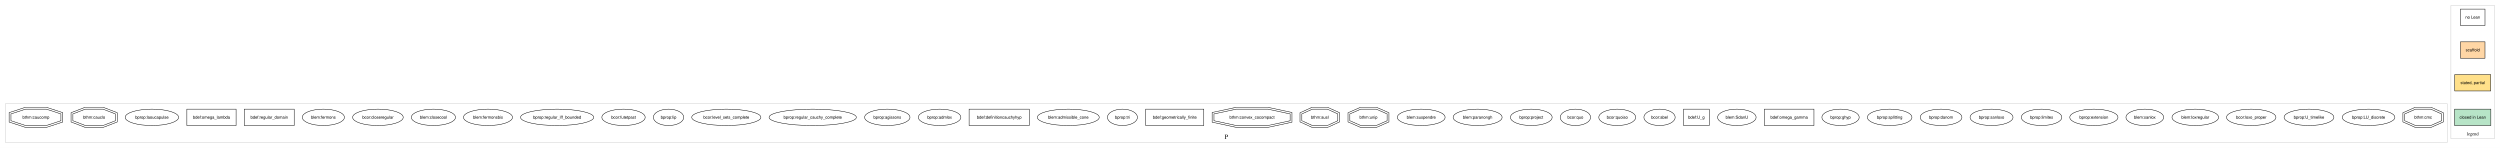
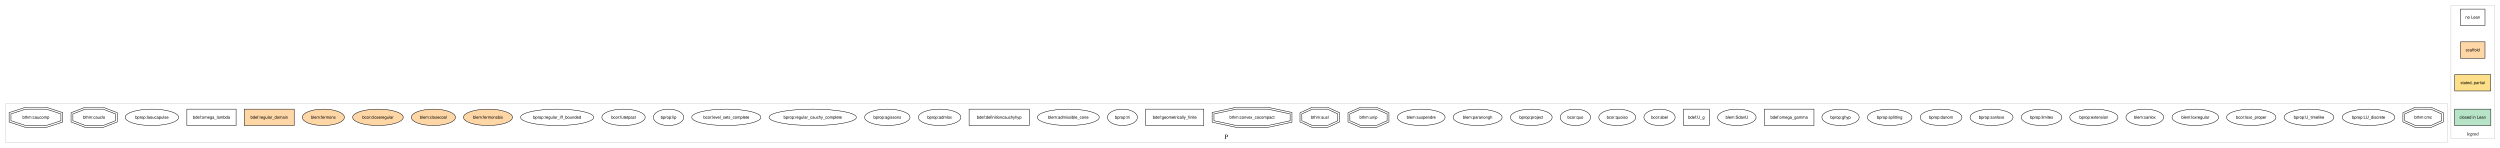
<svg xmlns="http://www.w3.org/2000/svg" width="5497pt" height="325pt" viewBox="0.00 0.00 5497.00 325.00">
  <g id="graph0" class="graph" transform="scale(1 1) rotate(0) translate(4 321.25)">
    <polygon fill="white" stroke="none" points="-4,4 -4,-321.25 5493,-321.25 5493,4 -4,4" />
    <g id="clust1" class="cluster">
      <polygon fill="none" stroke="#cccccc" points="8,-8 8,-93.25 5377,-93.25 5377,-8 8,-8" />
      <text xml:space="preserve" text-anchor="middle" x="2692.5" y="-15.95" font-family="Times,serif" font-size="14.00">P</text>
    </g>
    <g id="clust2" class="cluster">
      <polygon fill="none" stroke="#cccccc" points="5385,-16.5 5385,-309.25 5481,-309.25 5481,-16.5 5385,-16.5" />
      <text xml:space="preserve" text-anchor="middle" x="5433" y="-23.75" font-family="Times,serif" font-size="10.00">legend</text>
    </g>
    <g id="node1" class="node">
      <polygon fill="#ffffff" stroke="black" points="129.92,-55.79 129.92,-70.71 97.75,-81.25 52.25,-81.25 20.08,-70.71 20.08,-55.79 52.25,-45.25 97.75,-45.25 129.92,-55.79" />
      <polygon fill="none" stroke="black" points="133.92,-52.9 133.92,-73.6 98.39,-85.25 51.61,-85.25 16.08,-73.6 16.08,-52.9 51.61,-41.25 98.39,-41.25 133.92,-52.9" />
      <text xml:space="preserve" text-anchor="middle" x="75" y="-60.33" font-family="Helvetica,sans-Serif" font-size="9.00">bthm:caucomp</text>
    </g>
    <g id="node2" class="node">
      <polygon fill="#ffffff" stroke="black" points="249.75,-55.79 249.75,-70.71 222.37,-81.25 183.63,-81.25 156.25,-70.71 156.25,-55.79 183.63,-45.25 222.37,-45.25 249.75,-55.79" />
      <polygon fill="none" stroke="black" points="253.75,-53.05 253.75,-73.45 223.11,-85.25 182.89,-85.25 152.25,-73.45 152.25,-53.05 182.89,-41.25 223.11,-41.25 253.75,-53.05" />
      <text xml:space="preserve" text-anchor="middle" x="203" y="-60.33" font-family="Helvetica,sans-Serif" font-size="9.00">bthm:cauclo</text>
    </g>
    <g id="node3" class="node">
      <ellipse fill="#ffffff" stroke="black" cx="330" cy="-63.25" rx="58.73" ry="18" />
      <text xml:space="preserve" text-anchor="middle" x="330" y="-60.33" font-family="Helvetica,sans-Serif" font-size="9.00">bprop:laoucapulse</text>
    </g>
    <g id="node4" class="node">
      <polygon fill="#ffffff" stroke="black" points="515.12,-81.25 406.88,-81.25 406.88,-45.25 515.12,-45.25 515.12,-81.25" />
      <text xml:space="preserve" text-anchor="middle" x="461" y="-60.33" font-family="Helvetica,sans-Serif" font-size="9.00">bdef:omega_lambda</text>
    </g>
    <g id="node5" class="node">
-       <polygon fill="#ffffff" stroke="black" points="642.88,-81.25 533.12,-81.25 533.12,-45.25 642.88,-45.25 642.88,-81.25" />
+       <polygon fill="#ffd6a5" stroke="black" points="642.88,-81.25 533.12,-81.25 533.12,-45.25 642.88,-45.25 642.88,-81.25" />
      <text xml:space="preserve" text-anchor="middle" x="588" y="-60.33" font-family="Helvetica,sans-Serif" font-size="9.00">bdef:regular_domain</text>
    </g>
    <g id="node6" class="node">
-       <ellipse fill="#ffffff" stroke="black" cx="707" cy="-63.25" rx="46.3" ry="18" />
+       <ellipse fill="#ffd6a5" stroke="black" cx="707" cy="-63.25" rx="46.3" ry="18" />
      <text xml:space="preserve" text-anchor="middle" x="707" y="-60.33" font-family="Helvetica,sans-Serif" font-size="9.00">blem:fermons</text>
    </g>
    <g id="node7" class="node">
-       <ellipse fill="#ffffff" stroke="black" cx="827" cy="-63.25" rx="55.62" ry="18" />
+       <ellipse fill="#ffd6a5" stroke="black" cx="827" cy="-63.25" rx="55.62" ry="18" />
      <text xml:space="preserve" text-anchor="middle" x="827" y="-60.33" font-family="Helvetica,sans-Serif" font-size="9.00">bcor:closeregular</text>
    </g>
    <g id="node8" class="node">
-       <ellipse fill="#ffffff" stroke="black" cx="949" cy="-63.25" rx="48.52" ry="18" />
+       <ellipse fill="#ffd6a5" stroke="black" cx="949" cy="-63.25" rx="48.52" ry="18" />
      <text xml:space="preserve" text-anchor="middle" x="949" y="-60.33" font-family="Helvetica,sans-Serif" font-size="9.00">blem:closecool</text>
    </g>
    <g id="node9" class="node">
-       <ellipse fill="#ffffff" stroke="black" cx="1069" cy="-63.25" rx="53.84" ry="18" />
+       <ellipse fill="#ffd6a5" stroke="black" cx="1069" cy="-63.25" rx="53.84" ry="18" />
      <text xml:space="preserve" text-anchor="middle" x="1069" y="-60.33" font-family="Helvetica,sans-Serif" font-size="9.00">blem:fermonsbis</text>
    </g>
    <g id="node10" class="node">
      <ellipse fill="#ffffff" stroke="black" cx="1221" cy="-63.25" rx="80.47" ry="18" />
      <text xml:space="preserve" text-anchor="middle" x="1221" y="-60.33" font-family="Helvetica,sans-Serif" font-size="9.00">bprop:regular_iff_bounded</text>
    </g>
    <g id="node11" class="node">
      <ellipse fill="#ffffff" stroke="black" cx="1367" cy="-63.25" rx="47.63" ry="18" />
      <text xml:space="preserve" text-anchor="middle" x="1367" y="-60.33" font-family="Helvetica,sans-Serif" font-size="9.00">bcor:futetpast</text>
    </g>
    <g id="node12" class="node">
      <ellipse fill="#ffffff" stroke="black" cx="1466" cy="-63.25" rx="33.43" ry="18" />
      <text xml:space="preserve" text-anchor="middle" x="1466" y="-60.33" font-family="Helvetica,sans-Serif" font-size="9.00">bprop:lip</text>
    </g>
    <g id="node13" class="node">
      <ellipse fill="#ffffff" stroke="black" cx="1593" cy="-63.25" rx="76.03" ry="18" />
      <text xml:space="preserve" text-anchor="middle" x="1593" y="-60.33" font-family="Helvetica,sans-Serif" font-size="9.00">bcor:level_sets_complete</text>
    </g>
    <g id="node14" class="node">
      <ellipse fill="#ffffff" stroke="black" cx="1783" cy="-63.25" rx="96" ry="18" />
      <text xml:space="preserve" text-anchor="middle" x="1783" y="-60.33" font-family="Helvetica,sans-Serif" font-size="9.00">bprop:regular_cauchy_complete</text>
    </g>
    <g id="node15" class="node">
      <ellipse fill="#ffffff" stroke="black" cx="1947" cy="-63.25" rx="49.85" ry="18" />
      <text xml:space="preserve" text-anchor="middle" x="1947" y="-60.33" font-family="Helvetica,sans-Serif" font-size="9.00">bprop:agissons</text>
    </g>
    <g id="node16" class="node">
      <ellipse fill="#ffffff" stroke="black" cx="2062" cy="-63.25" rx="46.74" ry="18" />
      <text xml:space="preserve" text-anchor="middle" x="2062" y="-60.33" font-family="Helvetica,sans-Serif" font-size="9.00">bprop:admlox</text>
    </g>
    <g id="node17" class="node">
      <polygon fill="#ffffff" stroke="black" points="2259.12,-81.25 2126.88,-81.25 2126.88,-45.25 2259.12,-45.25 2259.12,-81.25" />
      <text xml:space="preserve" text-anchor="middle" x="2193" y="-60.33" font-family="Helvetica,sans-Serif" font-size="9.00">bdef:definitioncauchyhyp</text>
    </g>
    <g id="node18" class="node">
      <ellipse fill="#ffffff" stroke="black" cx="2345" cy="-63.25" rx="68.05" ry="18" />
      <text xml:space="preserve" text-anchor="middle" x="2345" y="-60.33" font-family="Helvetica,sans-Serif" font-size="9.00">blem:admissible_cone</text>
    </g>
    <g id="node19" class="node">
      <ellipse fill="#ffffff" stroke="black" cx="2464" cy="-63.25" rx="32.99" ry="18" />
      <text xml:space="preserve" text-anchor="middle" x="2464" y="-60.33" font-family="Helvetica,sans-Serif" font-size="9.00">bprop:tri</text>
    </g>
    <g id="node20" class="node">
      <polygon fill="#ffffff" stroke="black" points="2642.88,-81.25 2515.12,-81.25 2515.12,-45.25 2642.88,-45.25 2642.88,-81.25" />
      <text xml:space="preserve" text-anchor="middle" x="2579" y="-60.33" font-family="Helvetica,sans-Serif" font-size="9.00">bdef:geometrically_finite</text>
    </g>
    <g id="node21" class="node">
      <polygon fill="#ffffff" stroke="black" points="2832.74,-55.79 2832.74,-70.71 2783.69,-81.25 2714.31,-81.25 2665.26,-70.71 2665.26,-55.79 2714.31,-45.25 2783.69,-45.25 2832.74,-55.79" />
      <polygon fill="none" stroke="black" points="2836.74,-52.56 2836.74,-73.94 2784.11,-85.25 2713.89,-85.25 2661.26,-73.94 2661.26,-52.56 2713.89,-41.25 2784.11,-41.25 2836.74,-52.56" />
      <text xml:space="preserve" text-anchor="middle" x="2749" y="-60.33" font-family="Helvetica,sans-Serif" font-size="9.00">bthm:convex_cocompact</text>
    </g>
    <g id="node22" class="node">
      <polygon fill="#ffffff" stroke="black" points="2937.55,-55.79 2937.55,-70.71 2914.38,-81.25 2881.62,-81.25 2858.45,-70.71 2858.45,-55.79 2881.62,-45.25 2914.38,-45.25 2937.55,-55.79" />
      <polygon fill="none" stroke="black" points="2941.55,-53.22 2941.55,-73.28 2915.25,-85.25 2880.75,-85.25 2854.45,-73.28 2854.45,-53.22 2880.75,-41.25 2915.25,-41.25 2941.55,-53.22" />
      <text xml:space="preserve" text-anchor="middle" x="2898" y="-60.33" font-family="Helvetica,sans-Serif" font-size="9.00">bthm:ausl</text>
    </g>
    <g id="node23" class="node">
      <polygon fill="#ffffff" stroke="black" points="3045.99,-55.79 3045.99,-70.71 3021.98,-81.25 2988.02,-81.25 2964.01,-70.71 2964.01,-55.79 2988.02,-45.25 3021.98,-45.25 3045.99,-55.79" />
      <polygon fill="none" stroke="black" points="3049.99,-53.18 3049.99,-73.32 3022.82,-85.25 2987.18,-85.25 2960.01,-73.32 2960.01,-53.18 2987.18,-41.25 3022.82,-41.25 3049.99,-53.18" />
      <text xml:space="preserve" text-anchor="middle" x="3005" y="-60.33" font-family="Helvetica,sans-Serif" font-size="9.00">bthm:unip</text>
    </g>
    <g id="node24" class="node">
      <ellipse fill="#ffffff" stroke="black" cx="3121" cy="-63.25" rx="52.51" ry="18" />
      <text xml:space="preserve" text-anchor="middle" x="3121" y="-60.33" font-family="Helvetica,sans-Serif" font-size="9.00">blem:suspendre</text>
    </g>
    <g id="node25" class="node">
      <ellipse fill="#ffffff" stroke="black" cx="3245" cy="-63.25" rx="53.84" ry="18" />
      <text xml:space="preserve" text-anchor="middle" x="3245" y="-60.33" font-family="Helvetica,sans-Serif" font-size="9.00">blem:paranongh</text>
    </g>
    <g id="node26" class="node">
      <ellipse fill="#ffffff" stroke="black" cx="3363" cy="-63.25" rx="45.86" ry="18" />
      <text xml:space="preserve" text-anchor="middle" x="3363" y="-60.33" font-family="Helvetica,sans-Serif" font-size="9.00">bprop:project</text>
    </g>
    <g id="node27" class="node">
      <ellipse fill="#ffffff" stroke="black" cx="3460" cy="-63.25" rx="33.43" ry="18" />
      <text xml:space="preserve" text-anchor="middle" x="3460" y="-60.33" font-family="Helvetica,sans-Serif" font-size="9.00">bcor:quo</text>
    </g>
    <g id="node28" class="node">
      <ellipse fill="#ffffff" stroke="black" cx="3552" cy="-63.25" rx="40.53" ry="18" />
      <text xml:space="preserve" text-anchor="middle" x="3552" y="-60.33" font-family="Helvetica,sans-Serif" font-size="9.00">bcor:quoiso</text>
    </g>
    <g id="node29" class="node">
      <ellipse fill="#ffffff" stroke="black" cx="3645" cy="-63.25" rx="34.32" ry="18" />
      <text xml:space="preserve" text-anchor="middle" x="3645" y="-60.33" font-family="Helvetica,sans-Serif" font-size="9.00">bcor:abel</text>
    </g>
    <g id="node30" class="node">
      <polygon fill="#ffffff" stroke="black" points="3754.25,-81.25 3697.75,-81.25 3697.75,-45.25 3754.25,-45.25 3754.25,-81.25" />
      <text xml:space="preserve" text-anchor="middle" x="3726" y="-60.33" font-family="Helvetica,sans-Serif" font-size="9.00">bdef:U_g</text>
    </g>
    <g id="node31" class="node">
      <ellipse fill="#ffffff" stroke="black" cx="3815" cy="-63.25" rx="42.31" ry="18" />
      <text xml:space="preserve" text-anchor="middle" x="3815" y="-60.33" font-family="Helvetica,sans-Serif" font-size="9.00">blem:SdanU</text>
    </g>
    <g id="node32" class="node">
      <polygon fill="#ffffff" stroke="black" points="3984.5,-81.25 3875.5,-81.25 3875.5,-45.25 3984.5,-45.25 3984.5,-81.25" />
      <text xml:space="preserve" text-anchor="middle" x="3930" y="-60.33" font-family="Helvetica,sans-Serif" font-size="9.00">bdef:omega_gamma</text>
    </g>
    <g id="node33" class="node">
      <ellipse fill="#ffffff" stroke="black" cx="4043" cy="-63.25" rx="40.97" ry="18" />
      <text xml:space="preserve" text-anchor="middle" x="4043" y="-60.33" font-family="Helvetica,sans-Serif" font-size="9.00">bprop:ghyp</text>
    </g>
    <g id="node34" class="node">
      <ellipse fill="#ffffff" stroke="black" cx="4151" cy="-63.25" rx="48.96" ry="18" />
      <text xml:space="preserve" text-anchor="middle" x="4151" y="-60.33" font-family="Helvetica,sans-Serif" font-size="9.00">bprop:splitting</text>
    </g>
    <g id="node35" class="node">
      <ellipse fill="#ffffff" stroke="black" cx="4264" cy="-63.25" rx="45.86" ry="18" />
      <text xml:space="preserve" text-anchor="middle" x="4264" y="-60.33" font-family="Helvetica,sans-Serif" font-size="9.00">bprop:danom</text>
    </g>
    <g id="node36" class="node">
      <ellipse fill="#ffffff" stroke="black" cx="4375" cy="-63.25" rx="47.19" ry="18" />
      <text xml:space="preserve" text-anchor="middle" x="4375" y="-60.33" font-family="Helvetica,sans-Serif" font-size="9.00">bprop:sanloxo</text>
    </g>
    <g id="node37" class="node">
      <ellipse fill="#ffffff" stroke="black" cx="4485" cy="-63.25" rx="44.53" ry="18" />
      <text xml:space="preserve" text-anchor="middle" x="4485" y="-60.33" font-family="Helvetica,sans-Serif" font-size="9.00">bprop:limites</text>
    </g>
    <g id="node38" class="node">
      <ellipse fill="#ffffff" stroke="black" cx="4600" cy="-63.25" rx="52.96" ry="18" />
      <text xml:space="preserve" text-anchor="middle" x="4600" y="-60.33" font-family="Helvetica,sans-Serif" font-size="9.00">bprop:extension</text>
    </g>
    <g id="node39" class="node">
      <ellipse fill="#ffffff" stroke="black" cx="4712" cy="-63.25" rx="41.42" ry="18" />
      <text xml:space="preserve" text-anchor="middle" x="4712" y="-60.33" font-family="Helvetica,sans-Serif" font-size="9.00">blem:sanlox</text>
    </g>
    <g id="node40" class="node">
      <ellipse fill="#ffffff" stroke="black" cx="4823" cy="-63.25" rx="51.18" ry="18" />
      <text xml:space="preserve" text-anchor="middle" x="4823" y="-60.33" font-family="Helvetica,sans-Serif" font-size="9.00">blem:loxregular</text>
    </g>
    <g id="node41" class="node">
      <ellipse fill="#ffffff" stroke="black" cx="4946" cy="-63.25" rx="54.29" ry="18" />
      <text xml:space="preserve" text-anchor="middle" x="4946" y="-60.33" font-family="Helvetica,sans-Serif" font-size="9.00">bcor:loxo_proper</text>
    </g>
    <g id="node42" class="node">
      <ellipse fill="#ffffff" stroke="black" cx="5073" cy="-63.25" rx="54.73" ry="18" />
      <text xml:space="preserve" text-anchor="middle" x="5073" y="-60.33" font-family="Helvetica,sans-Serif" font-size="9.00">bprop:U_timelike</text>
    </g>
    <g id="node43" class="node">
      <ellipse fill="#ffffff" stroke="black" cx="5204" cy="-63.25" rx="57.84" ry="18" />
      <text xml:space="preserve" text-anchor="middle" x="5204" y="-60.33" font-family="Helvetica,sans-Serif" font-size="9.00">bprop:LU_discrete</text>
    </g>
    <g id="node44" class="node">
      <polygon fill="#ffffff" stroke="black" points="5364.51,-55.79 5364.51,-70.71 5340.78,-81.25 5307.22,-81.25 5283.49,-70.71 5283.49,-55.79 5307.22,-45.25 5340.78,-45.25 5364.51,-55.79" />
      <polygon fill="none" stroke="black" points="5368.51,-53.19 5368.51,-73.31 5341.63,-85.25 5306.37,-85.25 5279.49,-73.31 5279.49,-53.19 5306.37,-41.25 5341.63,-41.25 5368.51,-53.19" />
      <text xml:space="preserve" text-anchor="middle" x="5324" y="-60.33" font-family="Helvetica,sans-Serif" font-size="9.00">bthm:cmc</text>
    </g>
    <g id="node45" class="node">
      <polygon fill="#b7e4c7" stroke="black" points="5472.88,-81.25 5393.12,-81.25 5393.12,-45.25 5472.88,-45.25 5472.88,-81.25" />
      <text xml:space="preserve" text-anchor="middle" x="5433" y="-60.33" font-family="Helvetica,sans-Serif" font-size="9.00">closed in Lean</text>
    </g>
    <g id="node46" class="node">
      <polygon fill="#ffe08a" stroke="black" points="5472.5,-157.25 5393.5,-157.25 5393.5,-121.25 5472.5,-121.25 5472.5,-157.25" />
      <text xml:space="preserve" text-anchor="middle" x="5433" y="-136.32" font-family="Helvetica,sans-Serif" font-size="9.00">stated, partial</text>
    </g>
    <g id="node47" class="node">
      <polygon fill="#ffd6a5" stroke="black" points="5460,-229.25 5406,-229.25 5406,-193.25 5460,-193.25 5460,-229.25" />
      <text xml:space="preserve" text-anchor="middle" x="5433" y="-208.32" font-family="Helvetica,sans-Serif" font-size="9.00">scaffold</text>
    </g>
    <g id="node48" class="node">
      <polygon fill="#ffffff" stroke="black" points="5460,-301.25 5406,-301.25 5406,-265.25 5460,-265.25 5460,-301.25" />
      <text xml:space="preserve" text-anchor="middle" x="5433" y="-280.32" font-family="Helvetica,sans-Serif" font-size="9.00">no Lean</text>
    </g>
  </g>
</svg>
